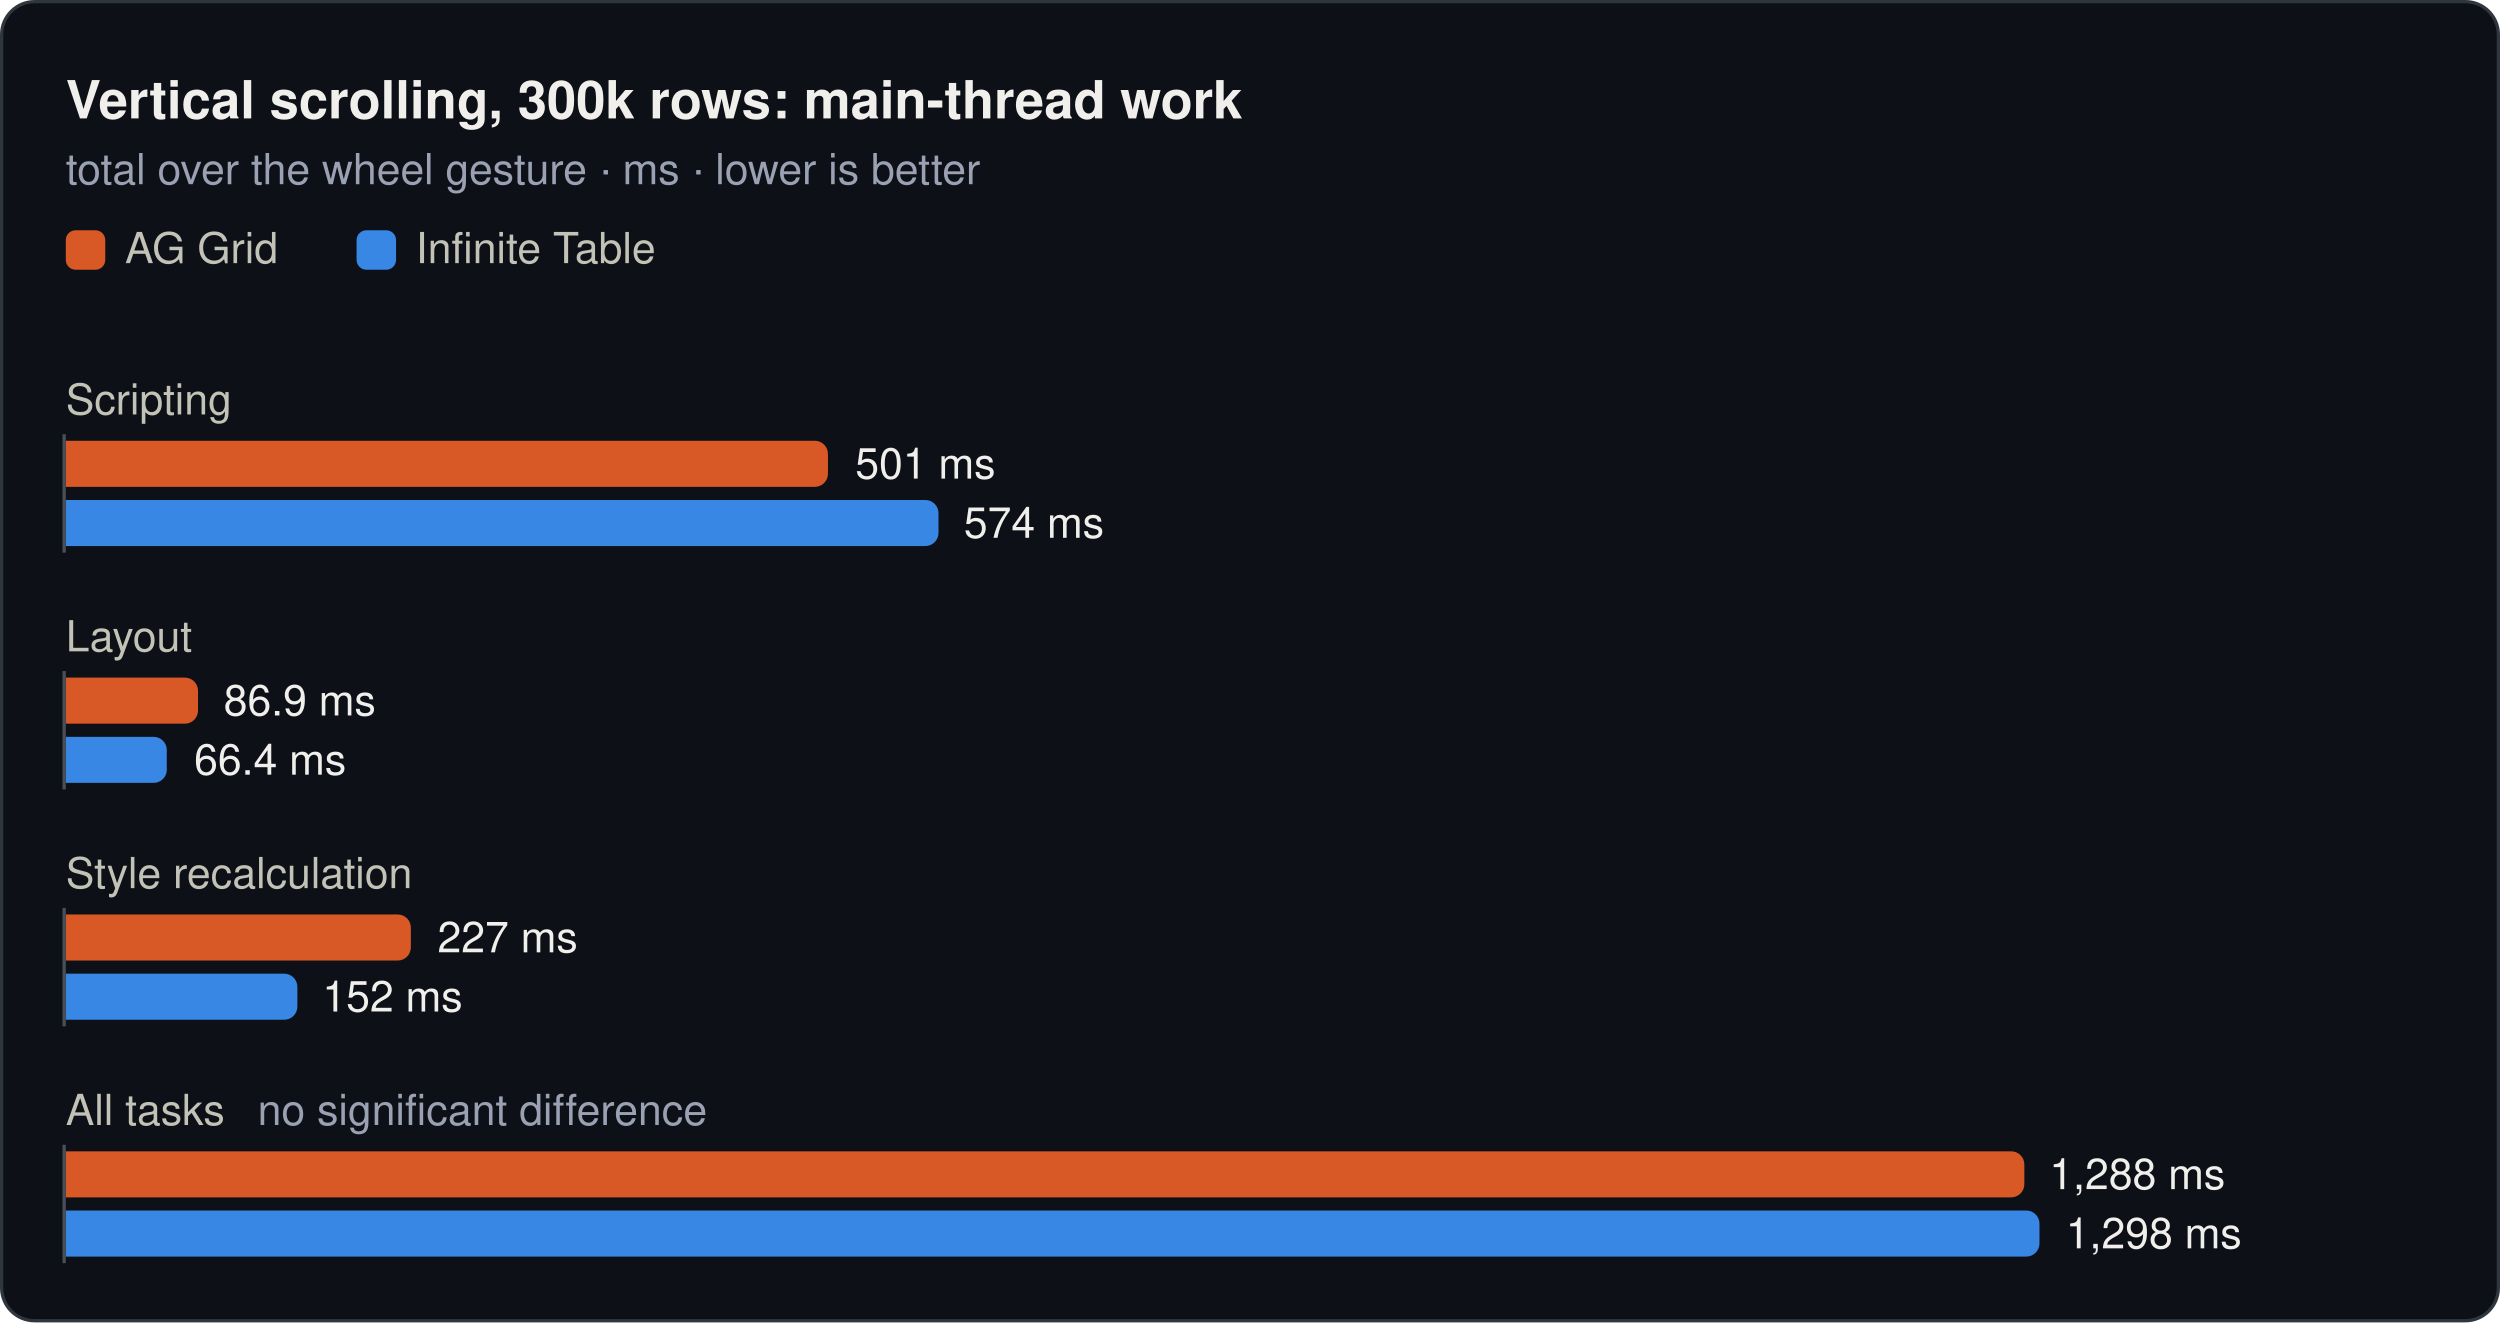
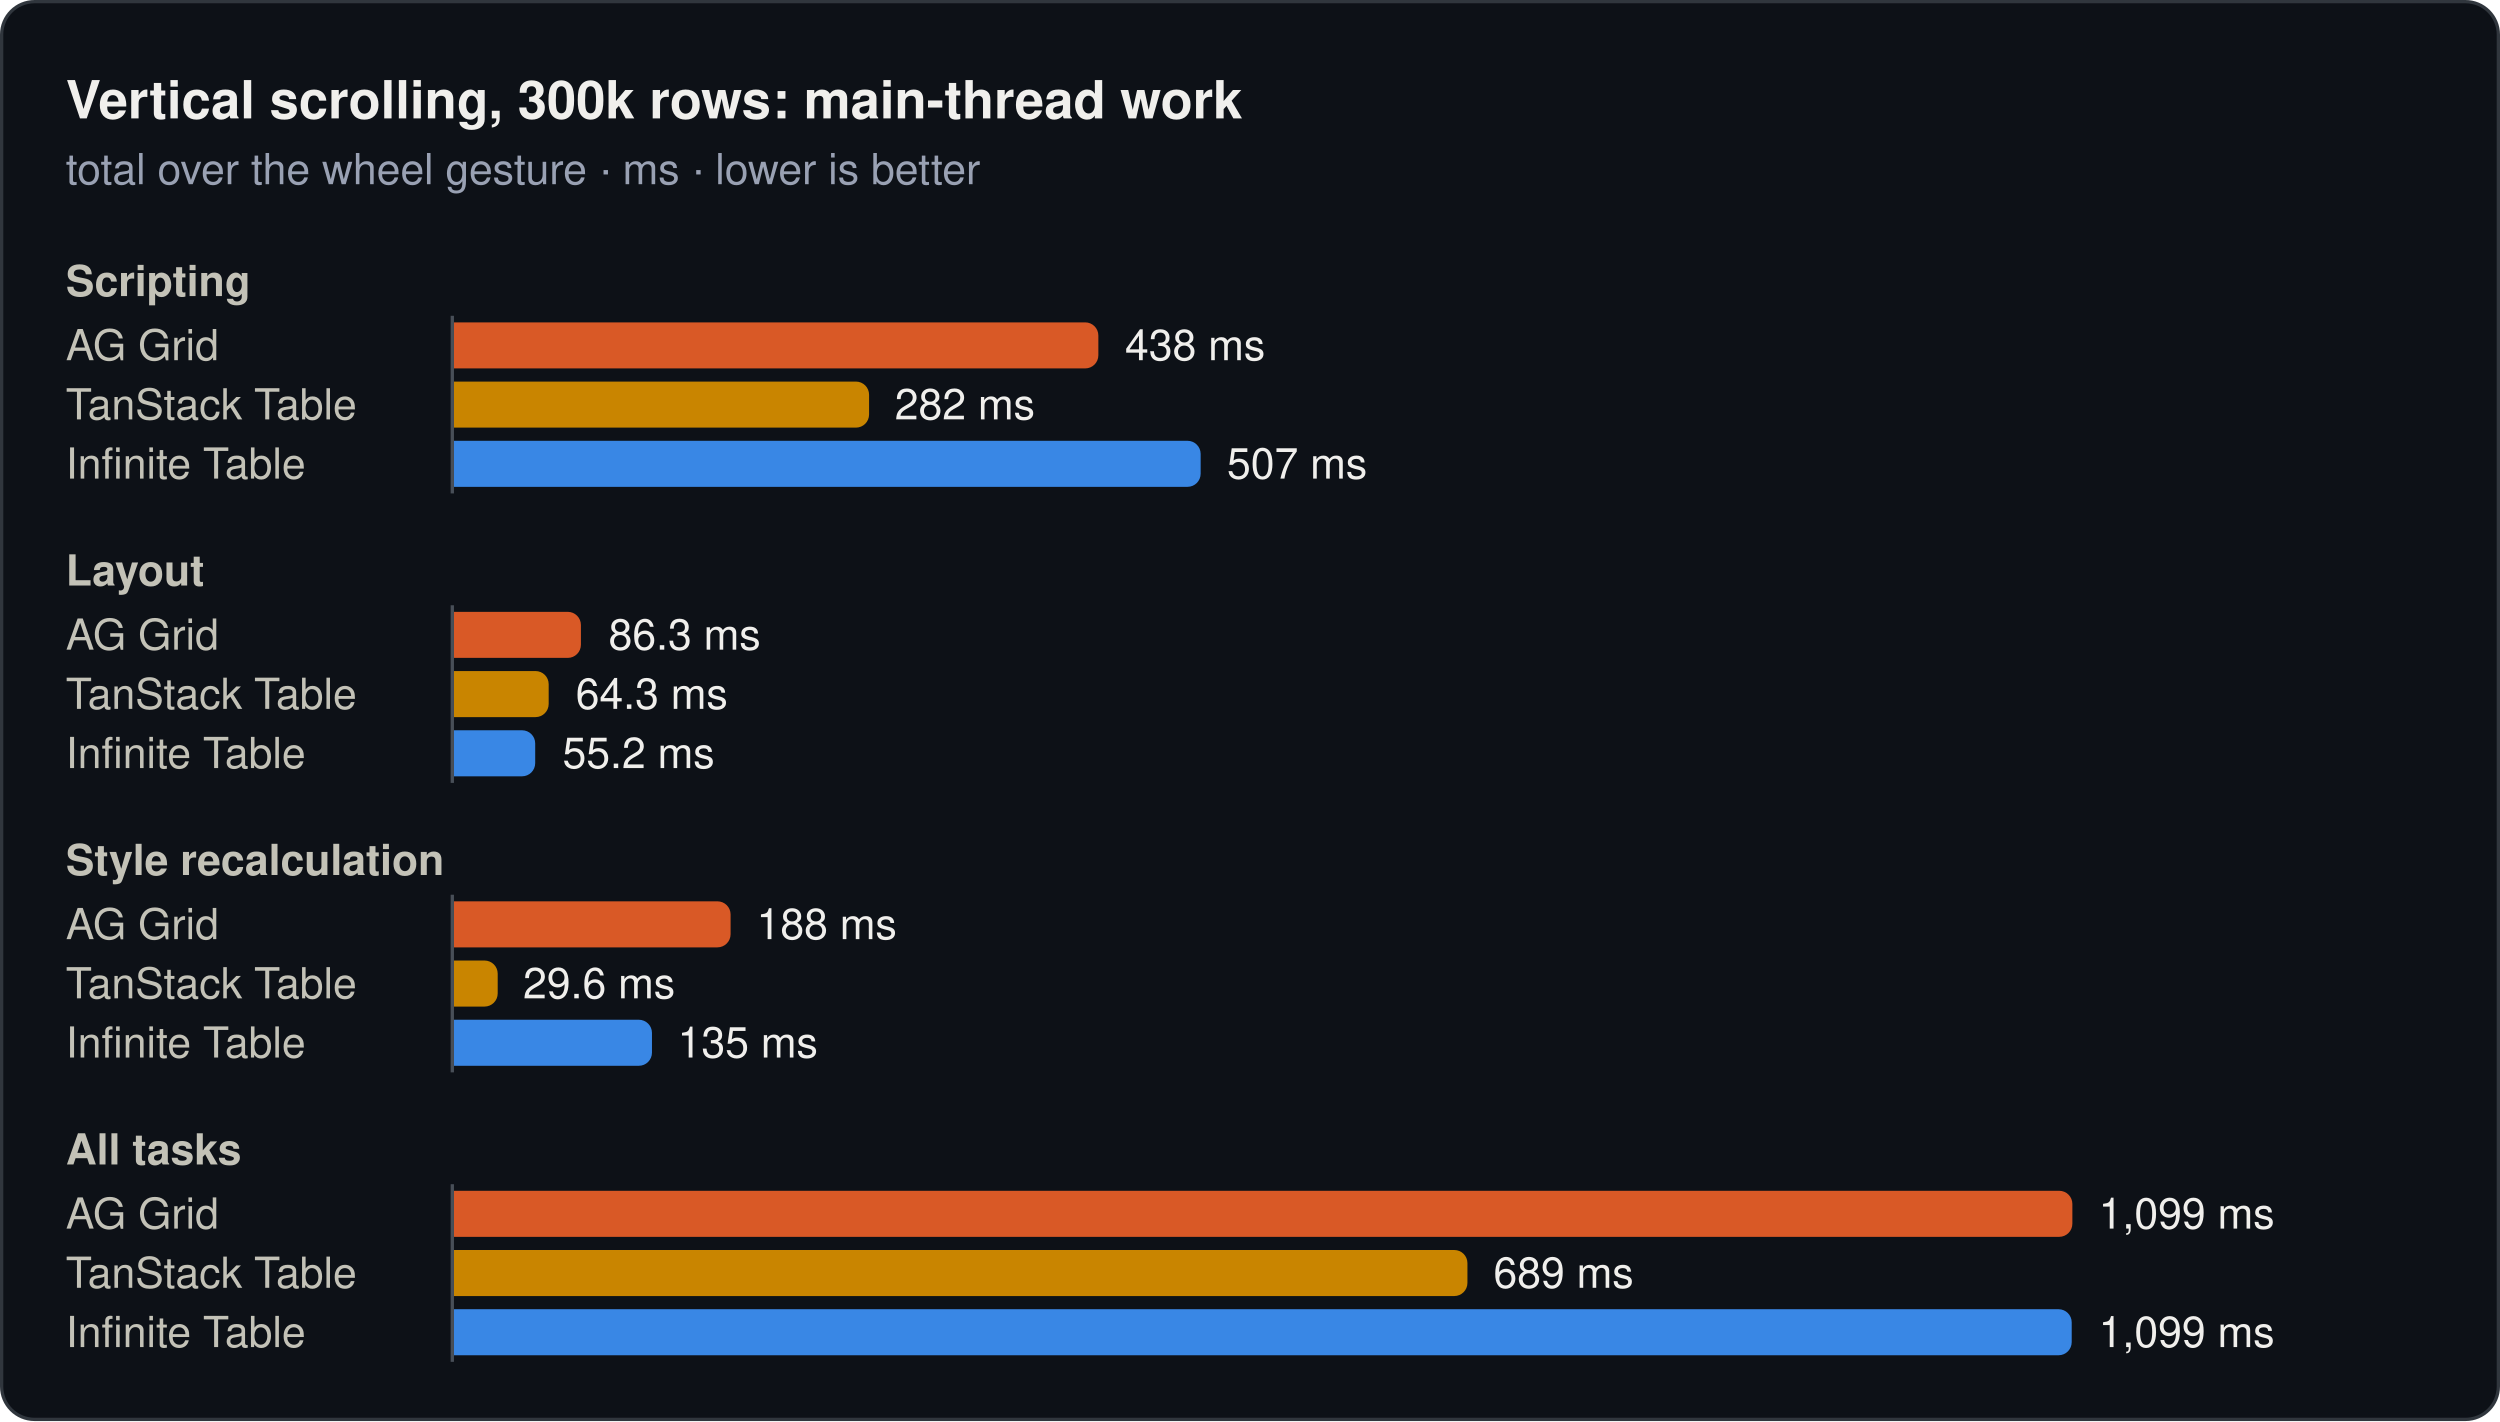
- <svg xmlns="http://www.w3.org/2000/svg" width="760" height="402" viewBox="0 0 760 402" role="img">
-   <rect x="0.5" y="0.5" width="759" height="401" rx="10" fill="#0d1117" stroke="#30363d" />
+ <svg xmlns="http://www.w3.org/2000/svg" width="760" height="432" viewBox="0 0 760 432" role="img">
+   <rect x="0.5" y="0.5" width="759" height="431" rx="10" fill="#0d1117" stroke="#30363d" />
  <text x="20" y="36" font-family="system-ui, -apple-system, 'Segoe UI', Helvetica, Arial, sans-serif" font-size="16" font-weight="600" fill="#f0efec">Vertical scrolling, 300k rows: main-thread work</text>
  <text x="20" y="56" font-family="system-ui, -apple-system, 'Segoe UI', Helvetica, Arial, sans-serif" font-size="13" fill="#99a1b3">total over the wheel gesture · ms · lower is better</text>
-   <rect x="20" y="70" width="12" height="12" rx="3" fill="#d95926" />
-   <text x="38" y="80" font-family="system-ui, -apple-system, 'Segoe UI', Helvetica, Arial, sans-serif" font-size="13" fill="#c3c2b7">AG Grid</text>
-   <rect x="108.4" y="70" width="12" height="12" rx="3" fill="#3987e5" />
-   <text x="126.4" y="80" font-family="system-ui, -apple-system, 'Segoe UI', Helvetica, Arial, sans-serif" font-size="13" fill="#c3c2b7">Infinite Table</text>
-   <text x="20" y="126" font-family="system-ui, -apple-system, 'Segoe UI', Helvetica, Arial, sans-serif" font-size="13" fill="#c3c2b7">Scripting</text>
-   <path d="M20,134H247.7a4,4 0 0 1 4,4V144a4,4 0 0 1 -4,4H20Z" fill="#d95926" />
-   <text x="260" y="145.5" font-family="system-ui, -apple-system, 'Segoe UI', Helvetica, Arial, sans-serif" font-size="13" fill="#f0efec">501 ms</text>
-   <path d="M20,152H281.3a4,4 0 0 1 4,4V162a4,4 0 0 1 -4,4H20Z" fill="#3987e5" />
-   <text x="293" y="163.5" font-family="system-ui, -apple-system, 'Segoe UI', Helvetica, Arial, sans-serif" font-size="13" fill="#f0efec">574 ms</text>
-   <line x1="19.5" y1="132" x2="19.5" y2="168" stroke="#484f58" stroke-width="1" />
-   <text x="20" y="198" font-family="system-ui, -apple-system, 'Segoe UI', Helvetica, Arial, sans-serif" font-size="13" fill="#c3c2b7">Layout</text>
-   <path d="M20,206H56.2a4,4 0 0 1 4,4V216a4,4 0 0 1 -4,4H20Z" fill="#d95926" />
-   <text x="68" y="217.5" font-family="system-ui, -apple-system, 'Segoe UI', Helvetica, Arial, sans-serif" font-size="13" fill="#f0efec">86.9 ms</text>
-   <path d="M20,224H46.7a4,4 0 0 1 4,4V234a4,4 0 0 1 -4,4H20Z" fill="#3987e5" />
-   <text x="59" y="235.5" font-family="system-ui, -apple-system, 'Segoe UI', Helvetica, Arial, sans-serif" font-size="13" fill="#f0efec">66.4 ms</text>
-   <line x1="19.5" y1="204" x2="19.5" y2="240" stroke="#484f58" stroke-width="1" />
-   <text x="20" y="270" font-family="system-ui, -apple-system, 'Segoe UI', Helvetica, Arial, sans-serif" font-size="13" fill="#c3c2b7">Style recalculation</text>
-   <path d="M20,278H120.9a4,4 0 0 1 4,4V288a4,4 0 0 1 -4,4H20Z" fill="#d95926" />
-   <text x="133" y="289.5" font-family="system-ui, -apple-system, 'Segoe UI', Helvetica, Arial, sans-serif" font-size="13" fill="#f0efec">227 ms</text>
-   <path d="M20,296H86.4a4,4 0 0 1 4,4V306a4,4 0 0 1 -4,4H20Z" fill="#3987e5" />
-   <text x="98" y="307.5" font-family="system-ui, -apple-system, 'Segoe UI', Helvetica, Arial, sans-serif" font-size="13" fill="#f0efec">152 ms</text>
-   <line x1="19.5" y1="276" x2="19.5" y2="312" stroke="#484f58" stroke-width="1" />
-   <text x="20" y="342" font-family="system-ui, -apple-system, 'Segoe UI', Helvetica, Arial, sans-serif" font-size="13" fill="#c3c2b7">All tasks<tspan dx="10" fill="#99a1b3">no significant difference</tspan>
-   </text>
-   <path d="M20,350H611.4a4,4 0 0 1 4,4V360a4,4 0 0 1 -4,4H20Z" fill="#d95926" />
-   <text x="623" y="361.5" font-family="system-ui, -apple-system, 'Segoe UI', Helvetica, Arial, sans-serif" font-size="13" fill="#f0efec">1,288 ms</text>
-   <path d="M20,368H616a4,4 0 0 1 4,4V378a4,4 0 0 1 -4,4H20Z" fill="#3987e5" />
-   <text x="628" y="379.5" font-family="system-ui, -apple-system, 'Segoe UI', Helvetica, Arial, sans-serif" font-size="13" fill="#f0efec">1,298 ms</text>
-   <line x1="19.5" y1="348" x2="19.5" y2="384" stroke="#484f58" stroke-width="1" />
+   <text x="20" y="90" font-family="system-ui, -apple-system, 'Segoe UI', Helvetica, Arial, sans-serif" font-size="13" font-weight="600" fill="#c3c2b7">Scripting</text>
+   <text x="20" y="109.5" font-family="system-ui, -apple-system, 'Segoe UI', Helvetica, Arial, sans-serif" font-size="13" fill="#c3c2b7">AG Grid</text>
+   <path d="M138,98H329.9a4,4 0 0 1 4,4V108a4,4 0 0 1 -4,4H138Z" fill="#d95926" />
+   <text x="342" y="109.5" font-family="system-ui, -apple-system, 'Segoe UI', Helvetica, Arial, sans-serif" font-size="13" fill="#f0efec">438 ms</text>
+   <text x="20" y="127.5" font-family="system-ui, -apple-system, 'Segoe UI', Helvetica, Arial, sans-serif" font-size="13" fill="#c3c2b7">TanStack Table</text>
+   <path d="M138,116H260.2a4,4 0 0 1 4,4V126a4,4 0 0 1 -4,4H138Z" fill="#c98500" />
+   <text x="272" y="127.5" font-family="system-ui, -apple-system, 'Segoe UI', Helvetica, Arial, sans-serif" font-size="13" fill="#f0efec">282 ms</text>
+   <text x="20" y="145.5" font-family="system-ui, -apple-system, 'Segoe UI', Helvetica, Arial, sans-serif" font-size="13" fill="#c3c2b7">Infinite Table</text>
+   <path d="M138,134H361a4,4 0 0 1 4,4V144a4,4 0 0 1 -4,4H138Z" fill="#3987e5" />
+   <text x="373" y="145.5" font-family="system-ui, -apple-system, 'Segoe UI', Helvetica, Arial, sans-serif" font-size="13" fill="#f0efec">507 ms</text>
+   <line x1="137.5" y1="96" x2="137.5" y2="150" stroke="#484f58" stroke-width="1" />
+   <text x="20" y="178" font-family="system-ui, -apple-system, 'Segoe UI', Helvetica, Arial, sans-serif" font-size="13" font-weight="600" fill="#c3c2b7">Layout</text>
+   <text x="20" y="197.5" font-family="system-ui, -apple-system, 'Segoe UI', Helvetica, Arial, sans-serif" font-size="13" fill="#c3c2b7">AG Grid</text>
+   <path d="M138,186H172.6a4,4 0 0 1 4,4V196a4,4 0 0 1 -4,4H138Z" fill="#d95926" />
+   <text x="185" y="197.5" font-family="system-ui, -apple-system, 'Segoe UI', Helvetica, Arial, sans-serif" font-size="13" fill="#f0efec">86.3 ms</text>
+   <text x="20" y="215.5" font-family="system-ui, -apple-system, 'Segoe UI', Helvetica, Arial, sans-serif" font-size="13" fill="#c3c2b7">TanStack Table</text>
+   <path d="M138,204H162.8a4,4 0 0 1 4,4V214a4,4 0 0 1 -4,4H138Z" fill="#c98500" />
+   <text x="175" y="215.5" font-family="system-ui, -apple-system, 'Segoe UI', Helvetica, Arial, sans-serif" font-size="13" fill="#f0efec">64.3 ms</text>
+   <text x="20" y="233.5" font-family="system-ui, -apple-system, 'Segoe UI', Helvetica, Arial, sans-serif" font-size="13" fill="#c3c2b7">Infinite Table</text>
+   <path d="M138,222H158.7a4,4 0 0 1 4,4V232a4,4 0 0 1 -4,4H138Z" fill="#3987e5" />
+   <text x="171" y="233.5" font-family="system-ui, -apple-system, 'Segoe UI', Helvetica, Arial, sans-serif" font-size="13" fill="#f0efec">55.2 ms</text>
+   <line x1="137.5" y1="184" x2="137.5" y2="238" stroke="#484f58" stroke-width="1" />
+   <text x="20" y="266" font-family="system-ui, -apple-system, 'Segoe UI', Helvetica, Arial, sans-serif" font-size="13" font-weight="600" fill="#c3c2b7">Style recalculation</text>
+   <text x="20" y="285.5" font-family="system-ui, -apple-system, 'Segoe UI', Helvetica, Arial, sans-serif" font-size="13" fill="#c3c2b7">AG Grid</text>
+   <path d="M138,274H218.1a4,4 0 0 1 4,4V284a4,4 0 0 1 -4,4H138Z" fill="#d95926" />
+   <text x="230" y="285.5" font-family="system-ui, -apple-system, 'Segoe UI', Helvetica, Arial, sans-serif" font-size="13" fill="#f0efec">188 ms</text>
+   <text x="20" y="303.5" font-family="system-ui, -apple-system, 'Segoe UI', Helvetica, Arial, sans-serif" font-size="13" fill="#c3c2b7">TanStack Table</text>
+   <path d="M138,292H147.3a4,4 0 0 1 4,4V302a4,4 0 0 1 -4,4H138Z" fill="#c98500" />
+   <text x="159" y="303.5" font-family="system-ui, -apple-system, 'Segoe UI', Helvetica, Arial, sans-serif" font-size="13" fill="#f0efec">29.6 ms</text>
+   <text x="20" y="321.5" font-family="system-ui, -apple-system, 'Segoe UI', Helvetica, Arial, sans-serif" font-size="13" fill="#c3c2b7">Infinite Table</text>
+   <path d="M138,310H194.2a4,4 0 0 1 4,4V320a4,4 0 0 1 -4,4H138Z" fill="#3987e5" />
+   <text x="206" y="321.5" font-family="system-ui, -apple-system, 'Segoe UI', Helvetica, Arial, sans-serif" font-size="13" fill="#f0efec">135 ms</text>
+   <line x1="137.5" y1="272" x2="137.5" y2="326" stroke="#484f58" stroke-width="1" />
+   <text x="20" y="354" font-family="system-ui, -apple-system, 'Segoe UI', Helvetica, Arial, sans-serif" font-size="13" font-weight="600" fill="#c3c2b7">All tasks</text>
+   <text x="20" y="373.5" font-family="system-ui, -apple-system, 'Segoe UI', Helvetica, Arial, sans-serif" font-size="13" fill="#c3c2b7">AG Grid</text>
+   <path d="M138,362H626a4,4 0 0 1 4,4V372a4,4 0 0 1 -4,4H138Z" fill="#d95926" />
+   <text x="638" y="373.5" font-family="system-ui, -apple-system, 'Segoe UI', Helvetica, Arial, sans-serif" font-size="13" fill="#f0efec">1,099 ms</text>
+   <text x="20" y="391.5" font-family="system-ui, -apple-system, 'Segoe UI', Helvetica, Arial, sans-serif" font-size="13" fill="#c3c2b7">TanStack Table</text>
+   <path d="M138,380H442.1a4,4 0 0 1 4,4V390a4,4 0 0 1 -4,4H138Z" fill="#c98500" />
+   <text x="454" y="391.5" font-family="system-ui, -apple-system, 'Segoe UI', Helvetica, Arial, sans-serif" font-size="13" fill="#f0efec">689 ms</text>
+   <text x="20" y="409.5" font-family="system-ui, -apple-system, 'Segoe UI', Helvetica, Arial, sans-serif" font-size="13" fill="#c3c2b7">Infinite Table</text>
+   <path d="M138,398H625.8a4,4 0 0 1 4,4V408a4,4 0 0 1 -4,4H138Z" fill="#3987e5" />
+   <text x="638" y="409.5" font-family="system-ui, -apple-system, 'Segoe UI', Helvetica, Arial, sans-serif" font-size="13" fill="#f0efec">1,099 ms</text>
+   <line x1="137.5" y1="360" x2="137.5" y2="414" stroke="#484f58" stroke-width="1" />
</svg>
